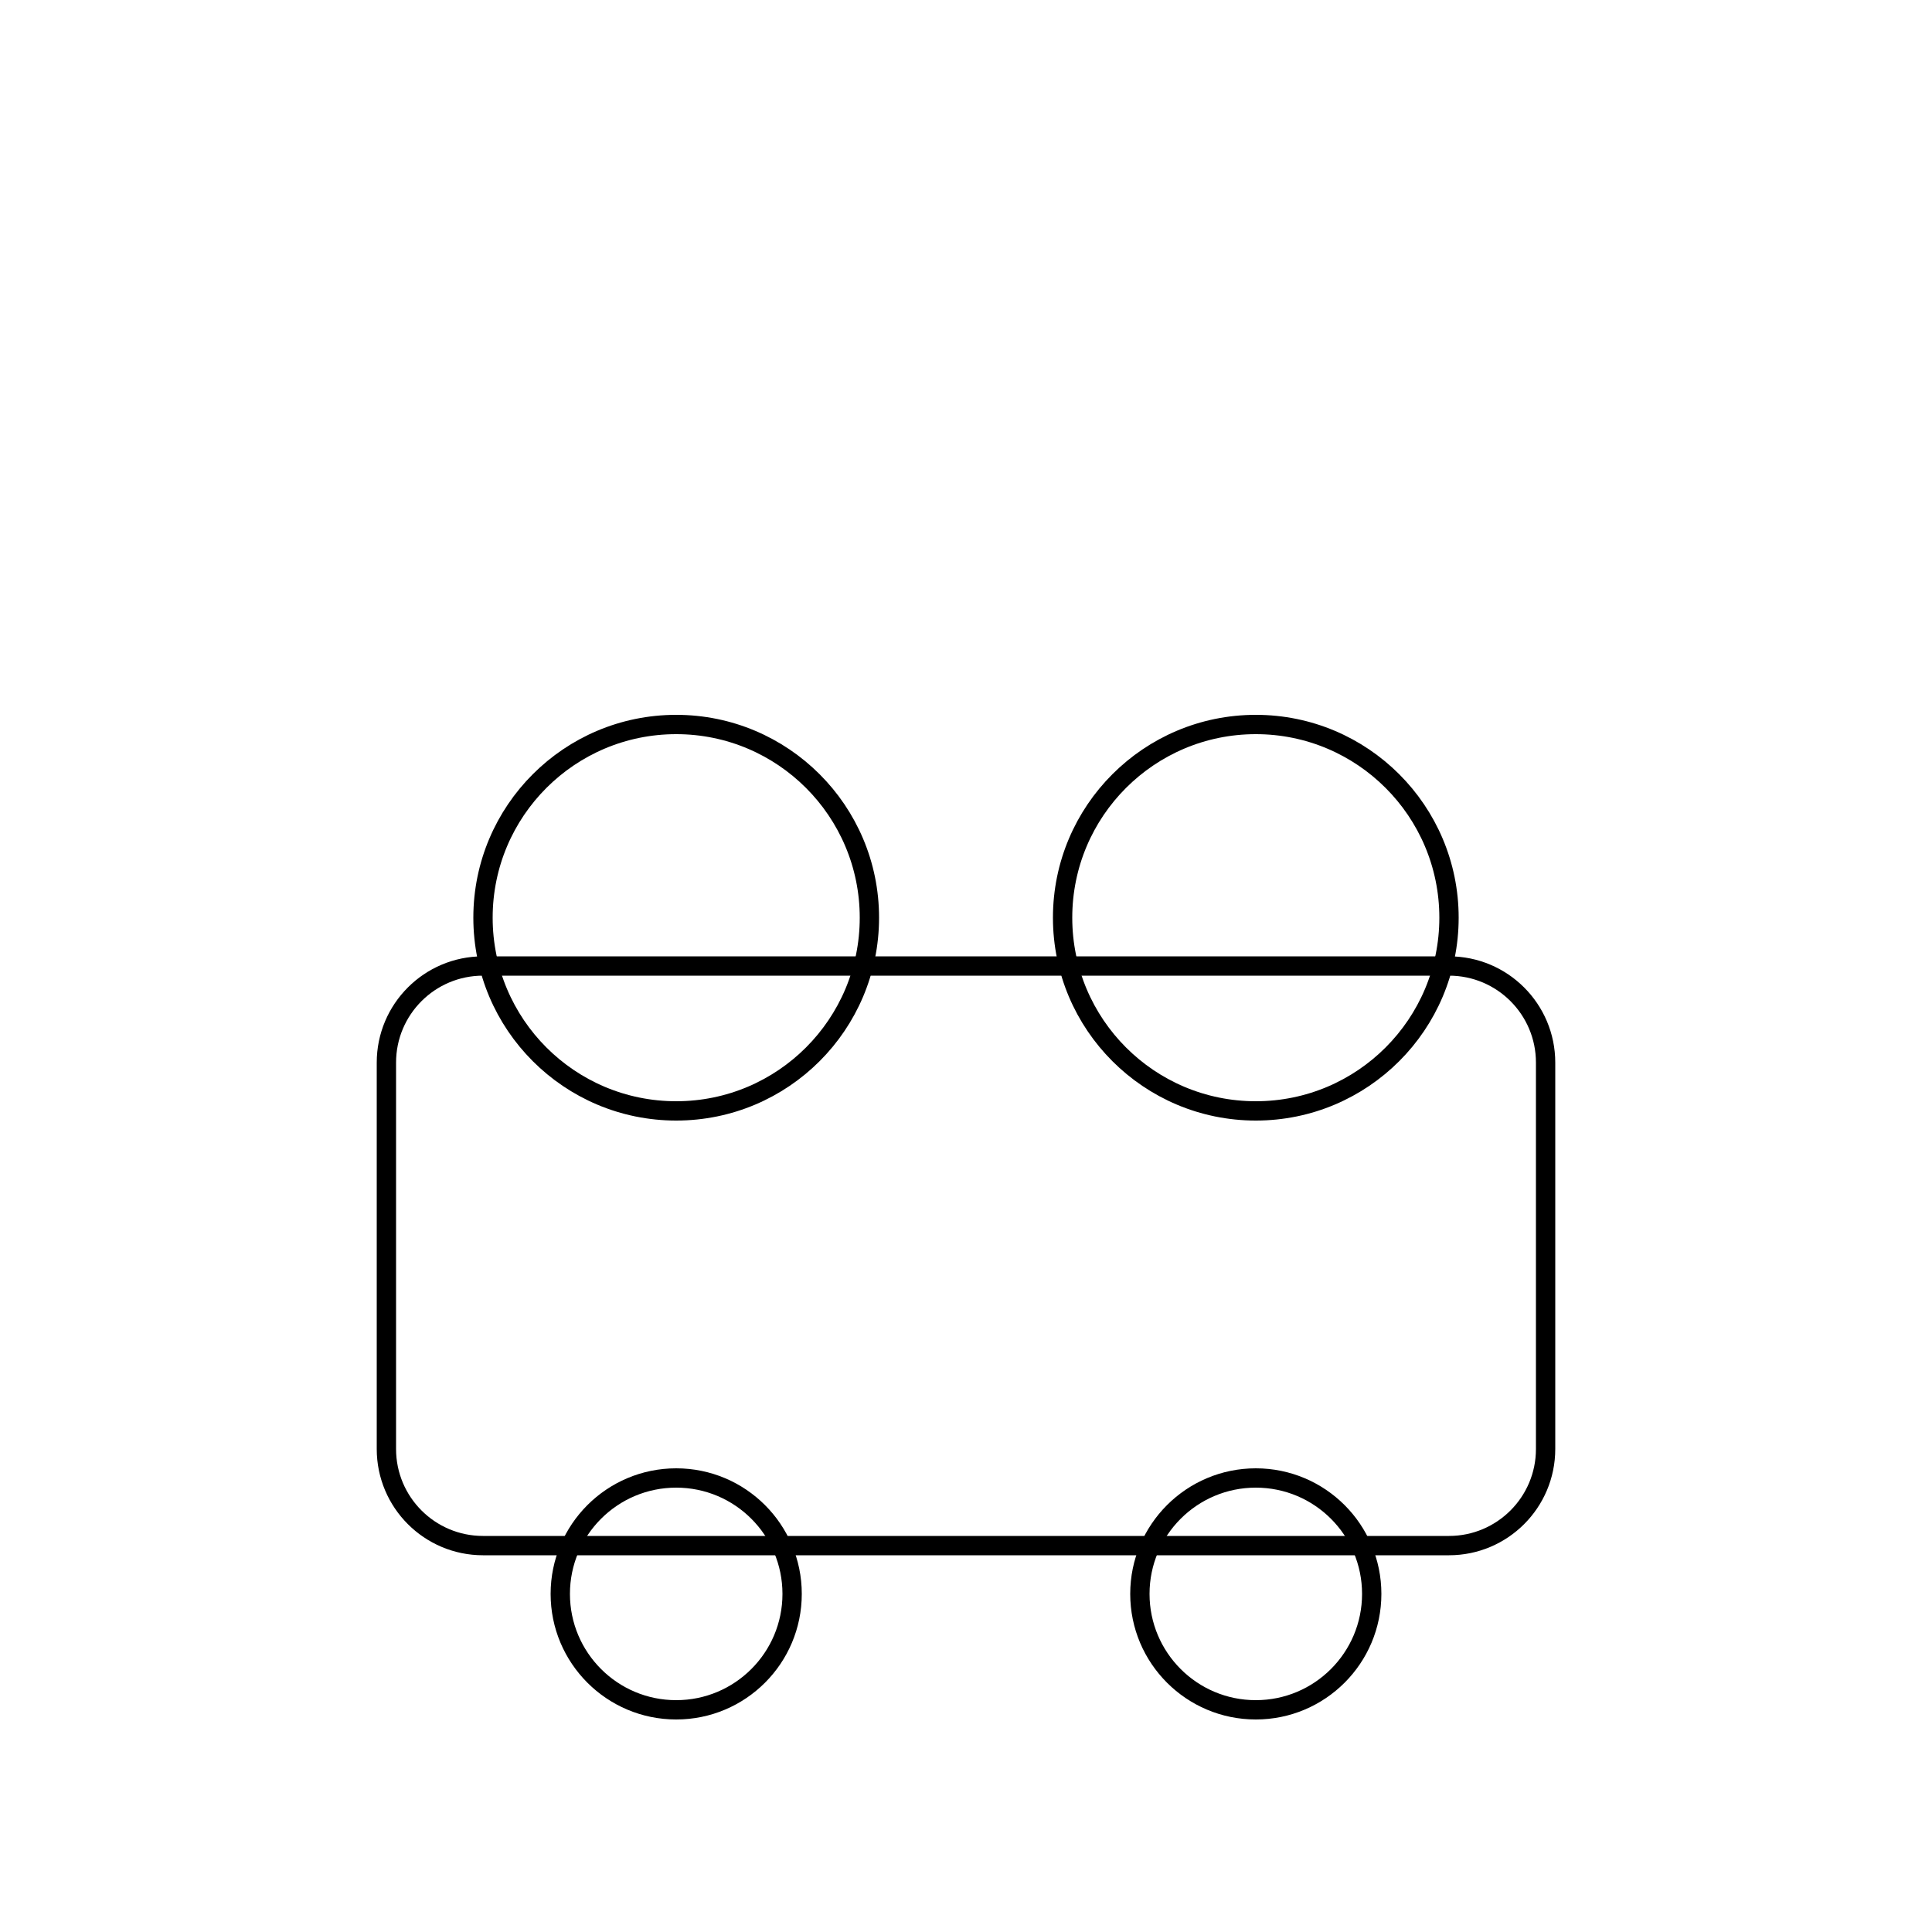
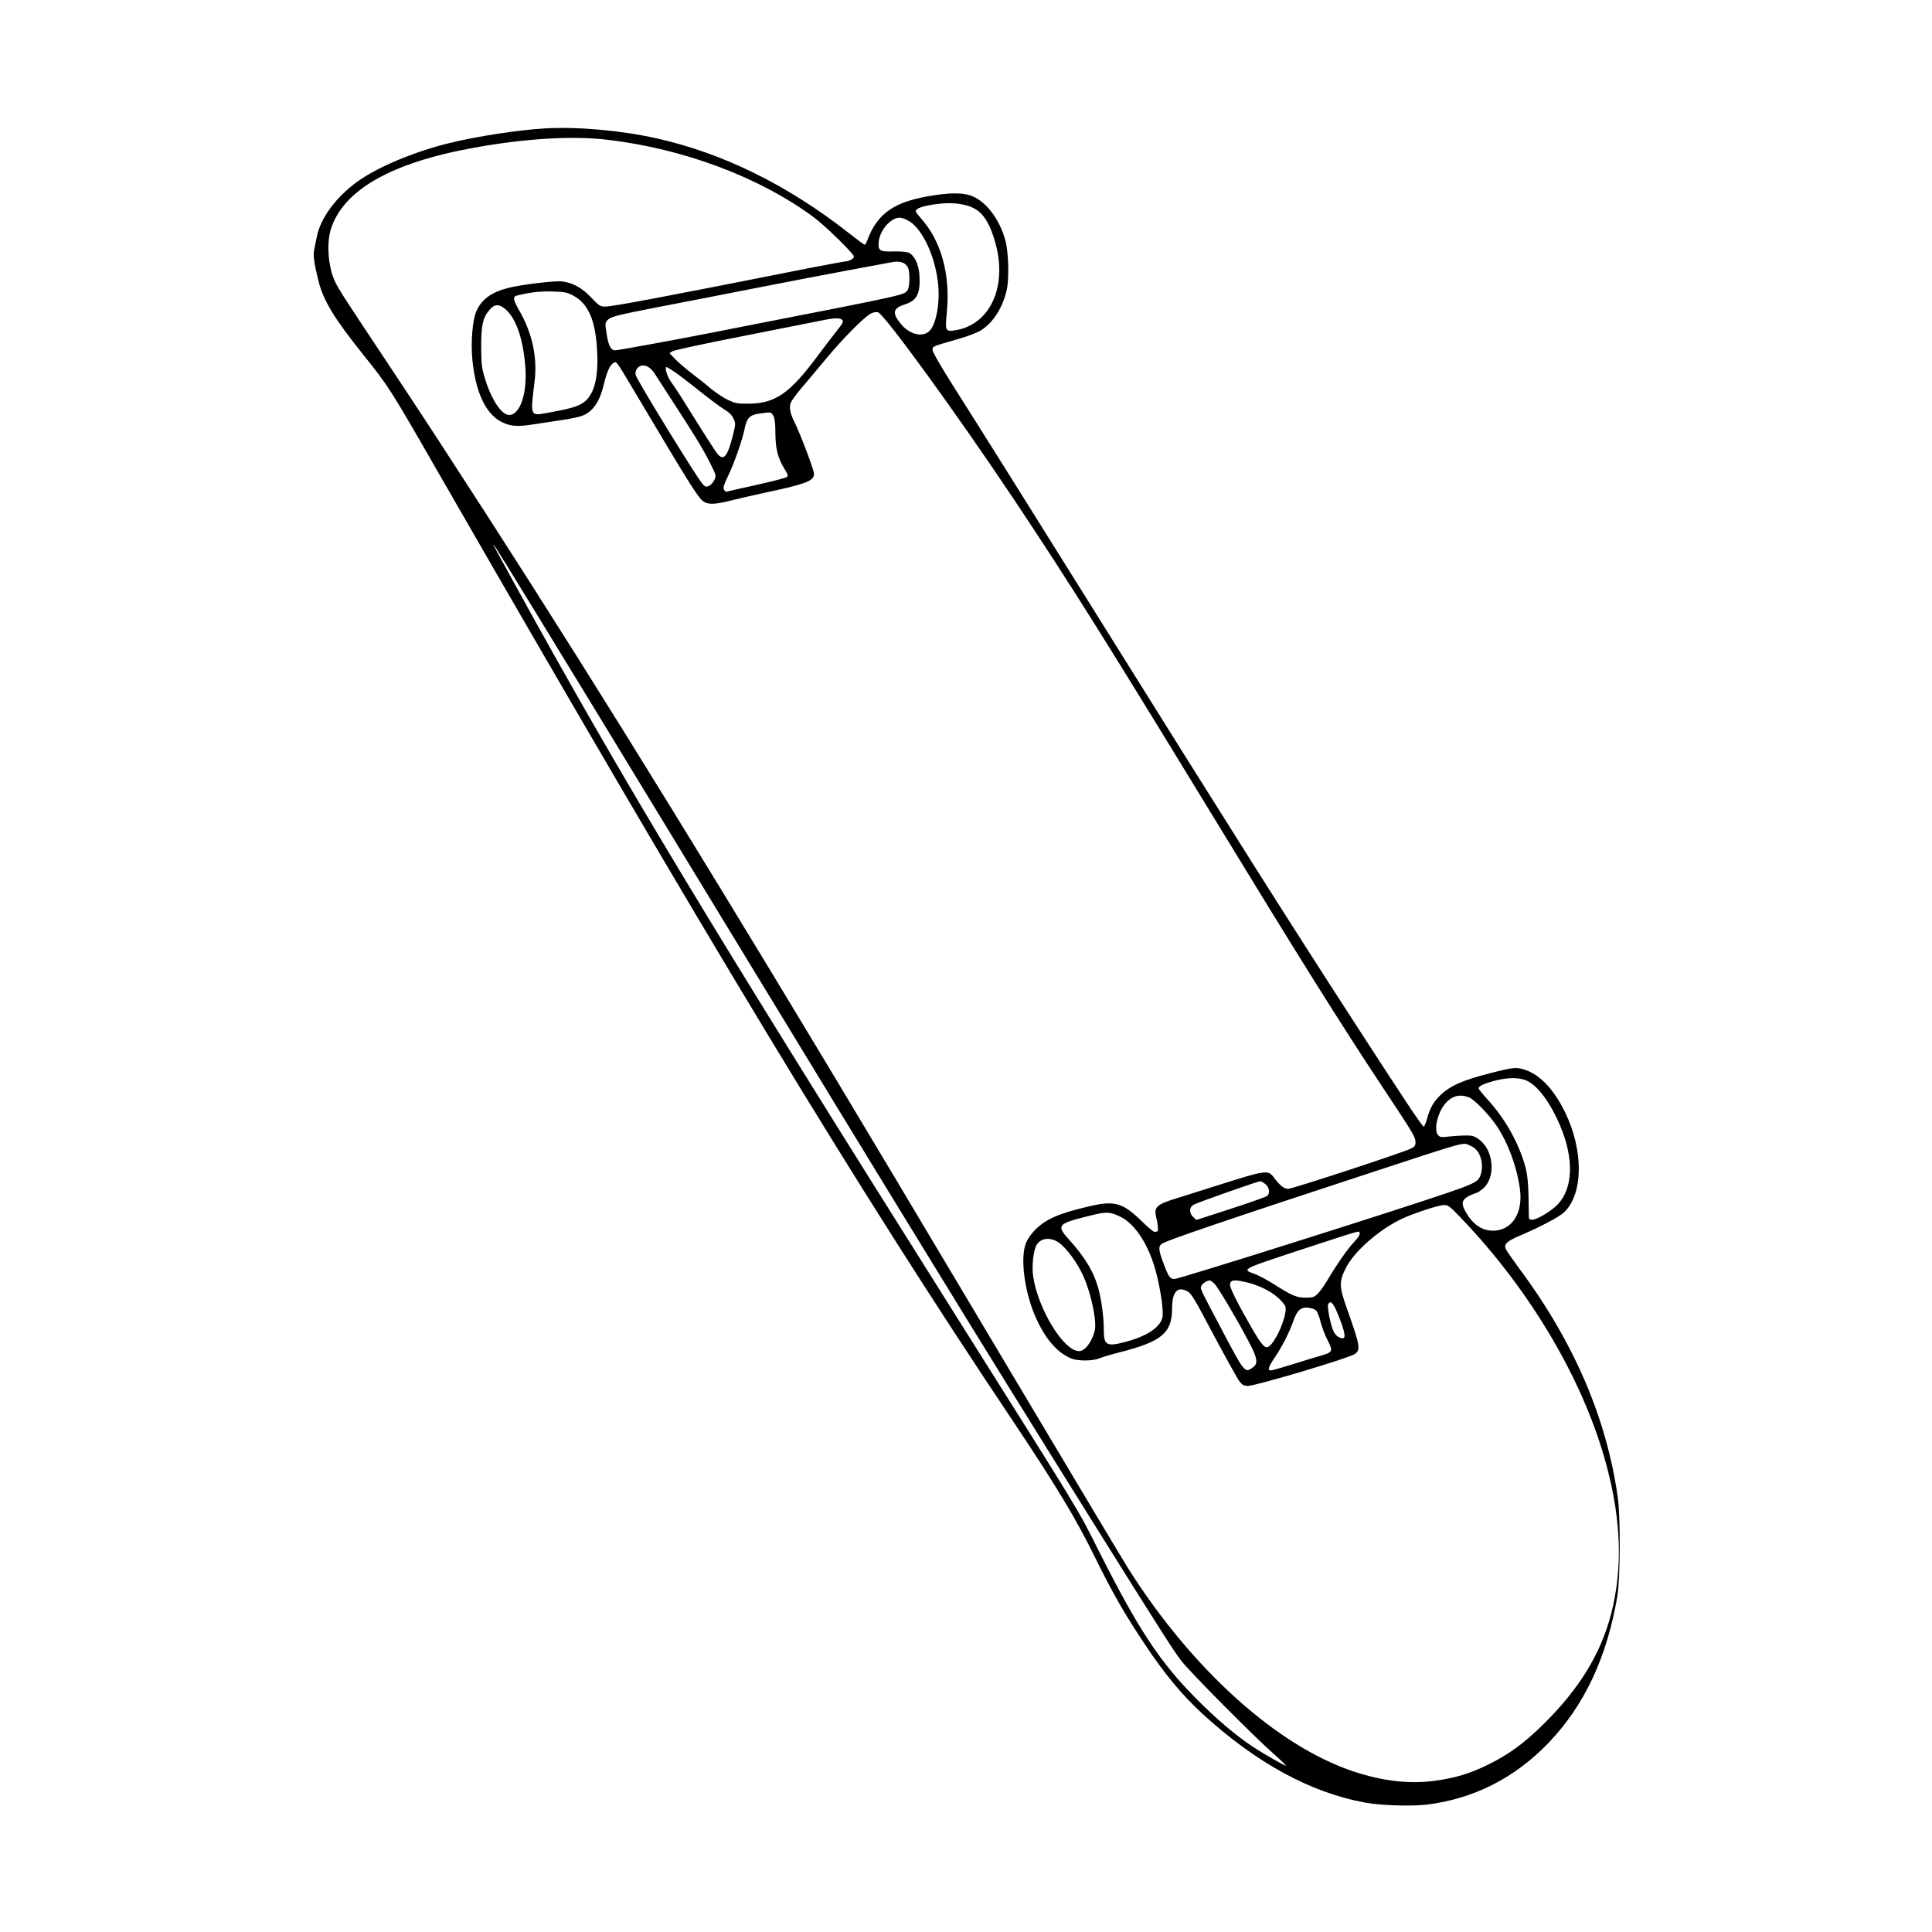
- <svg xmlns="http://www.w3.org/2000/svg" viewBox="0 0 200 200">
-   <rect x="40" y="100" width="120" height="60" rx="10" fill="none" stroke="black" stroke-width="2" />
-   <circle cx="70" cy="95" r="20" fill="none" stroke="black" stroke-width="2" />
-   <circle cx="130" cy="95" r="20" fill="none" stroke="black" stroke-width="2" />
-   <circle cx="70" cy="165" r="12" fill="none" stroke="black" stroke-width="2" />
-   <circle cx="130" cy="165" r="12" fill="none" stroke="black" stroke-width="2" />
+ <svg xmlns="http://www.w3.org/2000/svg" version="1.0" width="1500pt" height="1500pt" viewBox="0 0 1500 1500" preserveAspectRatio="xMidYMid meet">
+   <g transform="translate(0,1500) scale(0.1,-0.1)" fill="#000000" stroke="none">
+     <path d="M4230 14003 c-206 -12 -525 -61 -738 -113 -282 -69 -570 -191 -727 -307 -162 -121 -277 -279 -305 -420 -6 -32 -15 -77 -20 -99 -10 -45 -3 -100 31 -239 39 -159 122 -296 358 -590 186 -232 202 -256 563 -885 2151 -3740 3256 -5565 4457 -7360 343 -512 507 -784 647 -1070 143 -290 229 -441 393 -687 156 -234 290 -395 448 -540 414 -379 836 -610 1260 -688 122 -23 359 -30 480 -16 366 45 685 207 948 482 278 291 452 664 532 1136 23 135 25 611 4 763 -86 619 -343 1216 -772 1790 -49 67 -94 132 -99 145 -14 36 11 59 107 100 162 69 308 146 347 183 149 142 152 480 7 777 -85 174 -191 287 -305 327 -73 25 -93 23 -287 -27 -202 -52 -298 -95 -370 -162 -57 -54 -85 -101 -109 -187 -9 -33 -21 -61 -26 -63 -10 -3 -155 216 -544 817 -519 801 -974 1522 -1975 3125 -606 970 -916 1465 -1125 1794 -107 169 -170 278 -170 295 0 23 7 27 73 47 39 11 110 32 157 46 47 14 107 37 133 51 100 54 183 180 214 325 19 89 13 294 -12 382 -41 152 -135 282 -240 335 -66 32 -153 37 -299 16 -319 -46 -453 -136 -535 -358 -6 -16 -14 -28 -18 -28 -5 0 -60 41 -123 91 -473 371 -973 618 -1488 734 -275 62 -620 93 -872 78z m485 -88 c592 -69 1183 -291 1602 -601 90 -66 313 -285 313 -306 0 -16 -40 -38 -68 -38 -9 0 -140 -25 -292 -54 -1108 -220 -1512 -296 -1569 -296 -42 0 -48 4 -111 70 -73 76 -140 114 -226 125 -55 7 -320 -25 -420 -51 -128 -32 -205 -89 -245 -179 -31 -69 -45 -246 -31 -383 25 -246 101 -410 220 -475 69 -37 127 -42 252 -22 58 9 162 25 231 35 75 11 142 26 166 39 75 38 122 112 152 240 23 96 47 148 74 163 25 13 17 24 160 -216 440 -740 495 -827 538 -859 36 -26 93 -24 214 7 55 14 173 41 261 60 325 69 384 92 384 147 0 31 -109 318 -155 409 -30 60 -39 108 -26 143 6 15 42 64 80 110 39 45 128 152 199 237 135 161 291 318 344 346 17 9 40 13 54 10 49 -13 616 -793 1072 -1477 426 -640 696 -1070 1523 -2426 678 -1112 1001 -1628 1338 -2136 217 -326 241 -366 241 -403 0 -28 -6 -36 -32 -50 -60 -31 -922 -314 -956 -314 -34 0 -64 24 -117 95 -39 51 -70 47 -390 -55 -160 -51 -319 -101 -355 -112 -164 -50 -184 -70 -162 -155 12 -42 16 -103 8 -103 -2 0 -11 -2 -18 -5 -8 -3 -50 30 -103 83 -146 143 -211 162 -400 118 -235 -54 -335 -96 -421 -177 -30 -29 -62 -72 -75 -102 -53 -116 -15 -399 80 -602 74 -159 161 -256 267 -302 52 -21 167 -21 219 1 22 9 91 30 155 46 328 83 409 150 410 338 0 132 41 179 119 136 31 -17 55 -57 206 -343 95 -178 184 -338 199 -357 22 -28 34 -34 65 -34 62 0 789 217 831 248 45 34 40 63 -64 357 -59 165 -60 204 -9 306 63 129 249 294 430 383 89 43 286 108 333 110 33 0 44 -7 132 -99 545 -568 962 -1278 1134 -1934 112 -422 122 -794 33 -1140 -79 -306 -243 -576 -514 -846 -154 -154 -276 -244 -440 -325 -145 -71 -257 -105 -424 -127 -194 -25 -397 -1 -621 73 -591 196 -1249 787 -1746 1569 -28 44 -380 631 -781 1305 -971 1630 -1211 2032 -1528 2560 -1227 2040 -2079 3410 -3037 4880 -123 190 -371 565 -601 911 -200 301 -218 332 -242 413 -30 106 -34 241 -9 327 91 310 467 526 1119 643 394 71 758 93 1030 61z m2791 -510 c109 -31 168 -106 219 -280 102 -349 -38 -653 -319 -691 -65 -9 -69 2 -55 140 29 295 -44 558 -203 733 -21 24 -38 47 -38 52 0 21 39 37 129 52 105 17 189 15 267 -6z m-444 -124 c107 -68 205 -288 223 -501 12 -148 -20 -307 -72 -353 -54 -48 -153 -22 -218 57 -71 87 -63 123 31 153 95 30 122 86 112 233 -6 81 -41 151 -85 169 -16 6 -66 10 -114 9 -109 -4 -123 6 -117 74 9 91 93 188 163 188 17 0 51 -13 77 -29z m-49 -322 c14 -6 30 -23 37 -37 15 -35 14 -145 -2 -171 -26 -42 17 -33 -1233 -277 -126 -25 -261 -51 -300 -59 -243 -48 -717 -135 -739 -135 -32 0 -52 35 -65 121 -15 88 -14 95 10 118 25 23 82 37 384 96 127 24 460 89 740 144 281 55 623 121 760 146 138 25 268 50 290 54 58 13 91 12 118 0z m-2566 -252 c120 -62 177 -192 189 -432 12 -216 -26 -350 -113 -405 -45 -29 -105 -45 -271 -75 -137 -25 -135 -30 -102 240 24 190 -17 378 -120 557 -46 80 -50 105 -17 113 104 26 175 34 272 32 97 -3 116 -6 162 -30z m-518 -112 c79 -72 131 -223 149 -434 18 -210 -39 -383 -125 -383 -59 0 -140 122 -189 287 -24 79 -27 108 -28 240 -1 169 13 230 66 291 40 46 75 45 127 -1z m2611 -80 c10 -12 3 -26 -42 -82 -30 -38 -100 -129 -155 -203 -211 -284 -326 -363 -528 -364 -92 -1 -105 2 -165 30 -36 17 -96 58 -135 90 -38 33 -104 85 -145 116 -41 31 -97 79 -124 106 l-48 50 23 15 c13 8 256 61 539 116 283 56 556 110 605 120 113 24 159 25 175 6z m-1455 -419 c17 -26 77 -120 135 -209 174 -267 235 -367 290 -476 52 -103 52 -104 36 -138 -9 -18 -27 -39 -41 -45 -23 -10 -29 -9 -49 13 -39 39 -507 801 -520 846 -9 28 9 62 37 72 36 14 79 -10 112 -63z m159 12 c33 -23 117 -87 186 -143 69 -55 153 -118 186 -139 45 -27 66 -48 79 -76 17 -38 17 -42 -4 -127 -42 -166 -71 -203 -118 -150 -17 19 -93 138 -286 447 -26 41 -61 93 -77 115 -29 38 -52 115 -35 115 4 0 35 -19 69 -42z m761 -338 c10 -20 15 -59 15 -127 0 -121 19 -199 67 -277 32 -53 34 -60 20 -71 -9 -6 -114 -33 -234 -60 -120 -26 -223 -50 -230 -52 -6 -3 -16 4 -22 15 -8 16 -2 36 30 103 49 100 113 284 130 369 17 85 39 108 114 119 92 13 93 13 110 -19z m-1855 -1510 c329 -538 518 -847 1517 -2490 750 -1233 1063 -1746 1283 -2105 84 -137 213 -347 285 -465 367 -600 809 -1313 1267 -2045 492 -787 604 -963 666 -1045 60 -81 566 -591 724 -730 53 -47 94 -87 93 -89 -5 -5 -181 96 -262 150 -138 93 -279 213 -433 368 -282 284 -446 531 -747 1126 -185 367 -103 232 -1128 1860 -1919 3047 -2591 4163 -3435 5700 -171 311 -155 282 -143 270 6 -5 147 -233 313 -505z m7705 -3651 c86 -40 183 -172 258 -349 109 -257 101 -487 -21 -613 -48 -50 -160 -117 -195 -117 -21 0 -27 5 -27 23 -2 261 -8 324 -34 412 -55 180 -155 355 -287 499 -38 42 -69 80 -69 85 0 18 34 35 113 57 108 30 203 31 262 3z m-452 -128 c44 -17 156 -132 216 -221 89 -133 156 -312 181 -487 28 -190 -61 -329 -210 -328 -91 1 -164 55 -219 162 -28 56 -17 83 43 112 25 11 49 21 54 21 4 0 24 14 44 30 104 86 87 302 -31 385 -38 27 -50 30 -114 29 -40 -1 -97 -5 -128 -9 -45 -6 -58 -4 -72 10 -38 38 -7 177 56 249 50 58 110 73 180 47z m10 -375 c47 -20 74 -55 87 -110 12 -53 5 -109 -16 -143 -20 -32 -66 -53 -251 -116 -418 -143 -2078 -667 -2114 -667 -35 0 -48 18 -88 128 -36 96 -38 123 -13 144 26 23 502 185 1657 564 733 240 679 225 738 200z m-1589 -299 c31 -25 39 -69 15 -92 -8 -7 -135 -52 -283 -100 l-268 -87 -24 23 c-32 30 -32 73 0 94 23 15 499 183 521 184 6 1 23 -9 39 -22z m-1127 -253 c119 -57 228 -228 282 -445 34 -134 55 -287 47 -333 -15 -80 -121 -151 -290 -195 -145 -38 -166 -26 -166 94 0 96 -17 225 -40 313 -37 137 -104 248 -231 389 -96 105 -85 121 113 172 179 46 196 47 285 5z m1859 -129 c4 -10 -12 -35 -43 -68 -51 -54 -138 -179 -211 -303 -23 -39 -56 -84 -73 -100 -27 -26 -37 -29 -93 -29 -70 0 -107 16 -259 113 -49 30 -112 63 -140 73 -98 33 -90 37 320 172 551 180 491 163 499 142z m-2339 -70 c60 -40 147 -157 194 -263 62 -137 107 -356 88 -426 -24 -89 -76 -156 -122 -156 -119 0 -320 330 -356 583 -11 80 2 198 27 241 32 54 104 63 169 21z m1212 -322 c36 -34 279 -456 310 -541 25 -67 21 -89 -25 -118 -48 -32 -61 -14 -210 268 -199 377 -188 353 -174 378 10 18 40 37 62 39 4 1 21 -11 37 -26z m265 7 c122 -31 233 -100 282 -176 34 -51 -84 -324 -141 -324 -22 0 -51 36 -114 145 -103 178 -171 312 -171 338 0 42 32 46 144 17z m698 -255 c48 -119 59 -175 34 -175 -28 0 -55 19 -71 51 -24 46 -53 194 -43 214 19 33 41 9 80 -90z m-172 39 c9 -11 24 -50 33 -87 9 -37 33 -101 54 -142 45 -90 43 -93 -67 -125 -41 -12 -138 -41 -216 -66 -77 -24 -148 -44 -157 -44 -28 0 -20 27 32 103 58 87 110 189 141 277 30 87 60 114 118 107 25 -3 52 -13 62 -23z" />
+   </g>
</svg>
